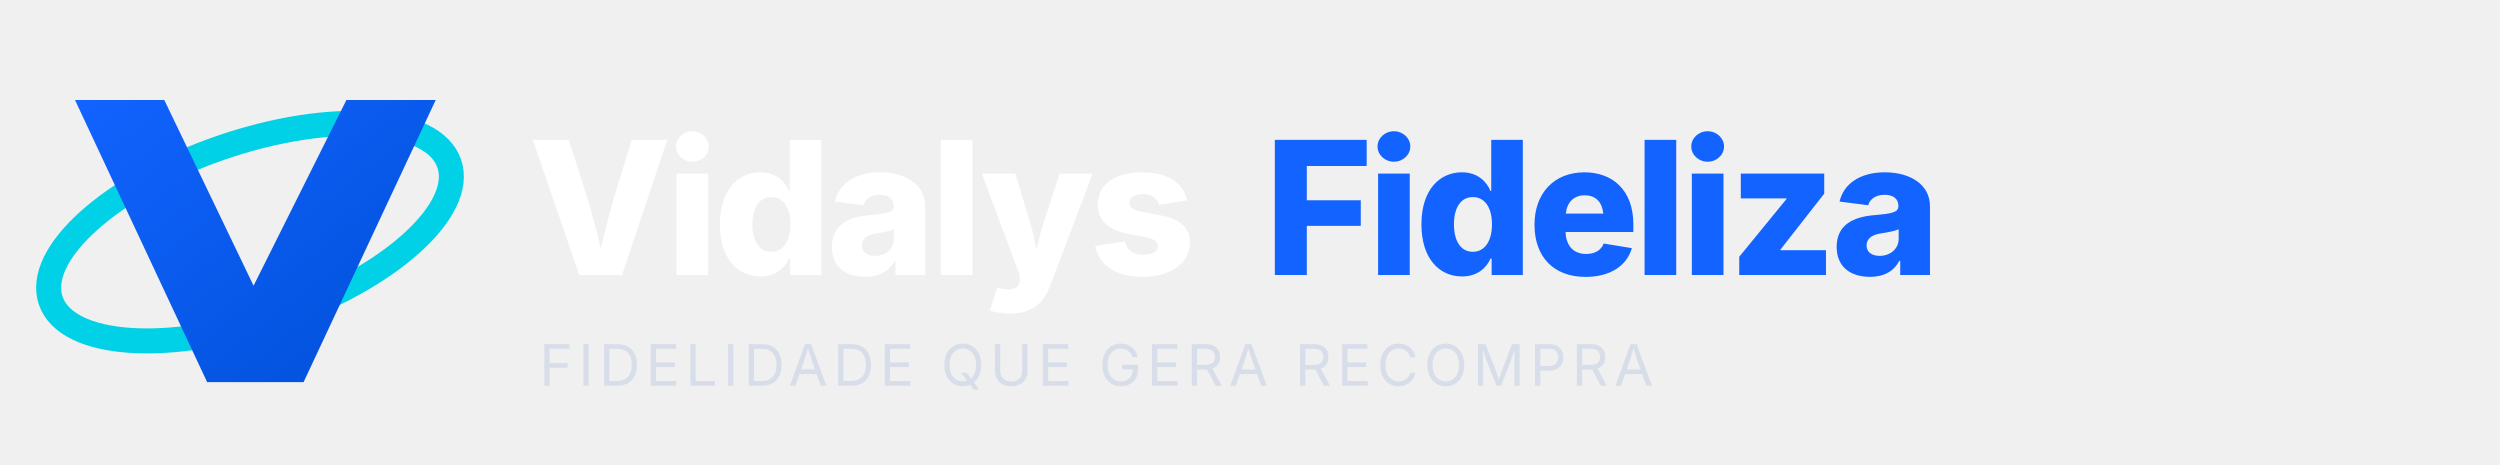
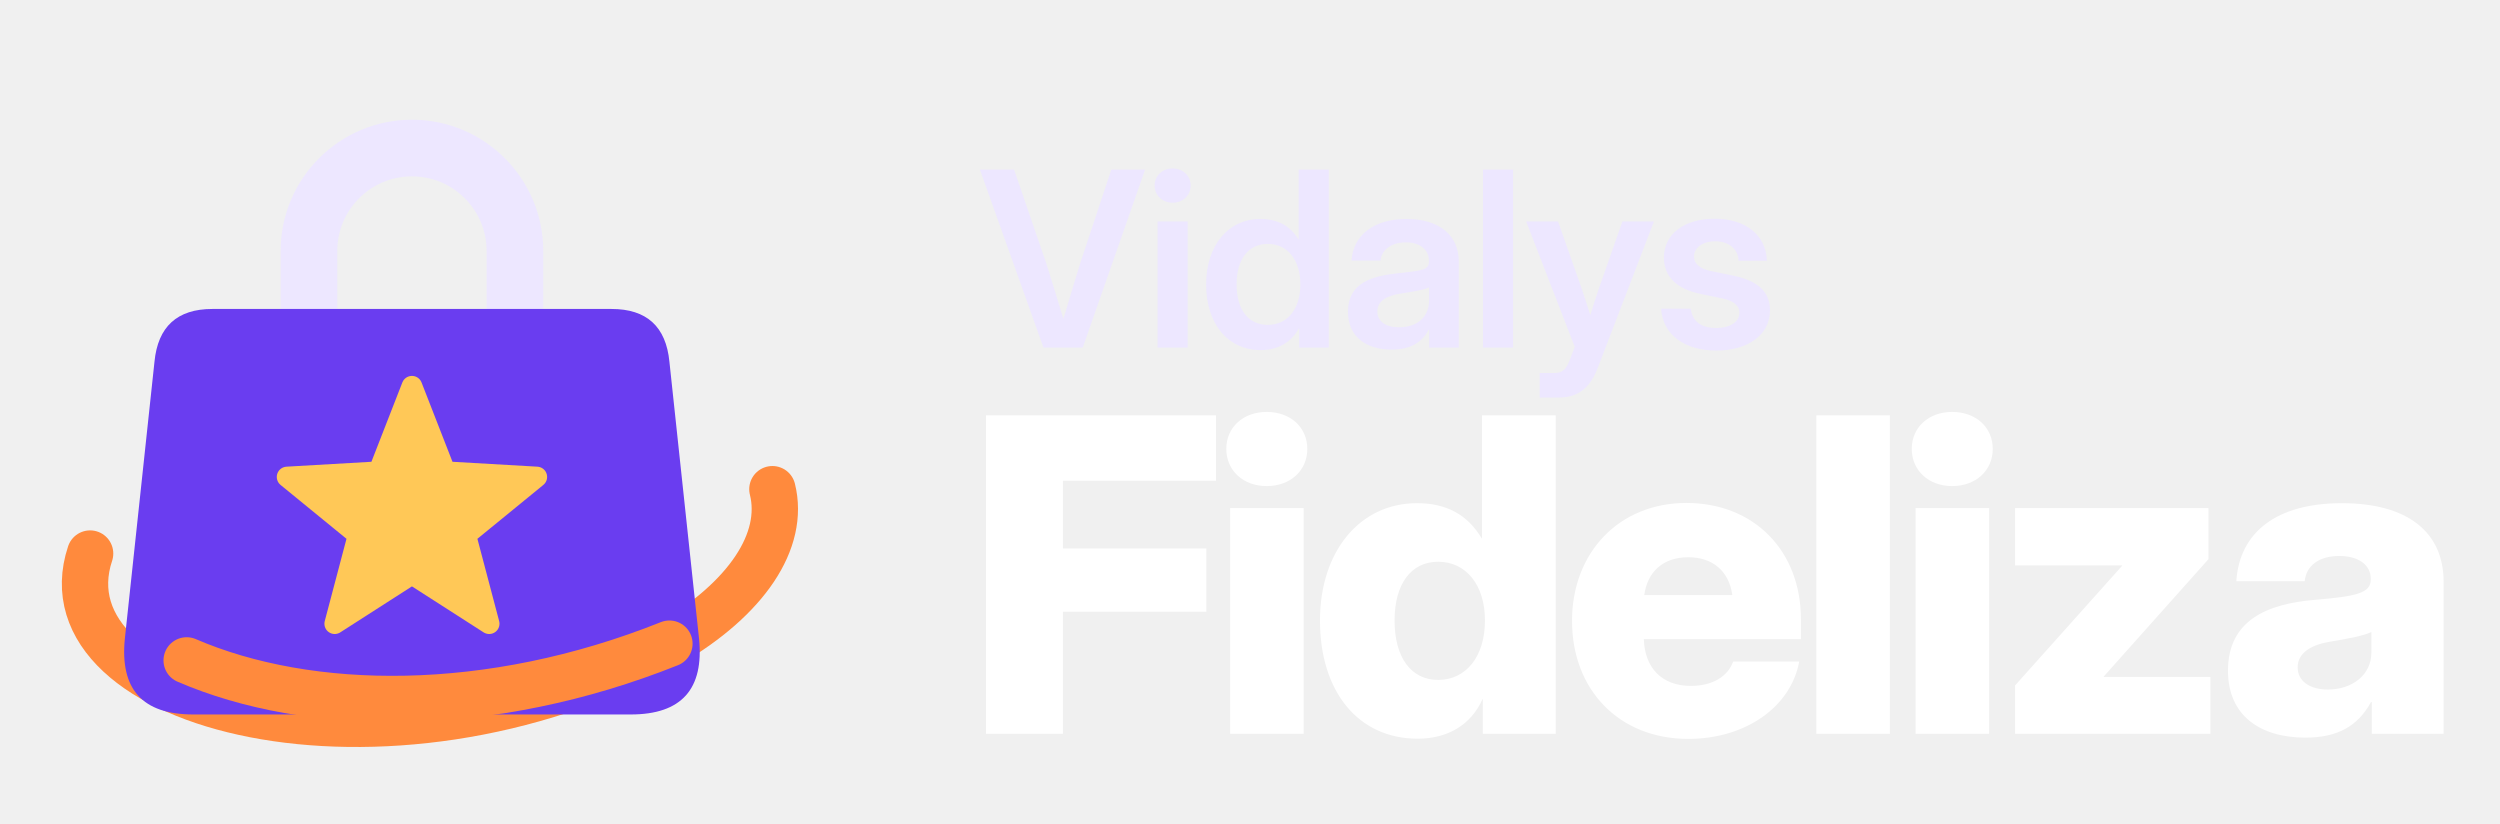
- <svg xmlns="http://www.w3.org/2000/svg" viewBox="0 0 700 130" width="700" height="130" role="img" aria-labelledby="t d">
-   <defs>
-     <linearGradient id="blue" x1="0" y1="0" x2="1" y2="1">
-       <stop stop-color="#1263FF" />
-       <stop offset="1" stop-color="#0050D8" />
-     </linearGradient>
-   </defs>
-   <g transform="translate(8 4)">
-     <ellipse cx="62" cy="61" rx="59" ry="25" transform="rotate(-19 62 61)" fill="none" stroke="#00D1E6" stroke-width="7" stroke-linecap="round" />
-     <path d="M13 24L38 24 63 76 89 24 114 24 77 103 50 103Z" fill="url(#blue)" />
+ <svg xmlns="http://www.w3.org/2000/svg" viewBox="0 0 194.2 64" role="img" aria-label="Vidalys Fideliza">
+   <g>
+     <path d="M7 43 C 3 55, 30 62, 52 50 C 58 46.5, 61 42, 60 38" fill="none" stroke="#FF8A3D" stroke-width="3.6" stroke-linecap="round" />
+     <path d="M24 25 V19.5 a8 8 0 0 1 16 0 V25" fill="none" stroke="#EDE7FF" stroke-width="4.4" stroke-linecap="round" />
+     <path d="M16.5 24 H47.5 Q51.6 24 52 28.1 L54.3 49.6 Q54.9 55.5 49 55.5 H15 Q9.1 55.5 9.7 49.6 L12 28.1 Q12.4 24 16.5 24 Z" fill="#6A3DF0" />
+     <path d="M32.00,30.00 L34.59,36.64 L41.70,37.05 L36.18,41.56 L38.00,48.45 L32.00,44.60 L26.00,48.45 L27.82,41.56 L22.30,37.05 L29.41,36.64 Z" fill="#FFC857" stroke="#FFC857" stroke-width="1.6" stroke-linejoin="round" />
+     <path d="M14.5 51.3 C 24 55.4, 38 55.6, 52 50" fill="none" stroke="#FF8A3D" stroke-width="3.6" stroke-linecap="round" />
  </g>
-   <text x="148" y="77" font-size="52" font-weight="780" fill="#FFFFFF" font-family="Manrope,Inter,Arial,sans-serif" letter-spacing="-1.5">Vidalys</text>
-   <text x="354" y="77" font-size="52" font-weight="780" fill="#1263FF" font-family="Manrope,Inter,Arial,sans-serif" letter-spacing="-1.5">Fideliza</text>
-   <text x="151" y="108" font-size="16" letter-spacing="1.5" fill="#D8DEE9" font-family="Inter,Arial,sans-serif">FIDELIDADE QUE GERA RECOMPRA</text>
+   <path d="M81.056 27.0H84.108L88.951 13.177H86.326L83.914 20.441C83.552 21.61 83.125 23.02 82.605 24.773C82.077 23.02 81.641 21.61 81.27 20.441L78.774 13.177H76.121ZM89.921 27.0H92.259V17.203H89.921ZM91.09 15.747C91.888 15.747 92.491 15.171 92.491 14.411C92.491 13.659 91.888 13.084 91.09 13.084C90.292 13.084 89.689 13.659 89.689 14.411C89.689 15.171 90.292 15.747 91.09 15.747ZM97.932 27.195C99.212 27.195 100.288 26.638 100.901 25.506H100.919V27.0H103.22V13.177H100.882V18.595H100.864C100.233 17.519 99.184 17.008 97.913 17.008C95.399 17.008 93.692 19.077 93.692 22.092C93.692 25.145 95.371 27.195 97.932 27.195ZM98.479 25.237C97.032 25.237 96.058 24.124 96.058 22.092C96.058 20.07 97.032 18.947 98.479 18.947C100.01 18.947 101.012 20.19 101.012 22.092C101.012 24.003 100.01 25.237 98.479 25.237ZM108.096 27.158C109.691 27.158 110.517 26.49 110.981 25.618H111.018V27.0H113.319V20.32C113.319 18.279 111.806 17.008 109.255 17.008C106.695 17.008 105.099 18.298 104.988 20.246H107.242C107.307 19.42 108.068 18.827 109.209 18.827C110.331 18.827 110.999 19.42 110.999 20.255V20.33C110.999 20.998 110.378 21.025 108.559 21.229C106.537 21.443 104.709 21.99 104.709 24.217C104.709 26.174 106.147 27.158 108.096 27.158ZM108.671 25.423C107.65 25.423 106.992 24.968 106.992 24.198C106.992 23.308 107.845 22.946 108.847 22.797C109.812 22.649 110.721 22.5 111.009 22.315V23.373C111.009 24.514 110.201 25.423 108.671 25.423ZM117.535 13.177H115.198V27.0H117.535ZM119.6 30.878H121.131C122.55 30.878 123.515 30.145 124.099 28.614L128.478 17.203H126.029L124.238 22.306C123.988 23.029 123.756 23.753 123.533 24.477C123.311 23.753 123.07 23.029 122.828 22.306L121.029 17.203H118.551L122.327 26.944L121.966 27.891C121.687 28.661 121.39 28.976 120.759 28.976H119.6ZM133.335 27.232C135.756 27.232 137.491 26.026 137.491 24.115C137.491 22.677 136.591 21.823 134.652 21.415L132.89 21.053C132.073 20.877 131.591 20.515 131.591 19.931C131.591 19.263 132.222 18.743 133.252 18.743C134.318 18.743 135.033 19.383 135.051 20.255H137.25C137.194 18.242 135.571 16.99 133.196 16.99C130.802 16.99 129.253 18.205 129.253 20.005C129.253 21.489 130.236 22.445 132.11 22.834L133.78 23.178C134.606 23.354 135.116 23.697 135.116 24.291C135.116 24.987 134.43 25.479 133.298 25.479C132.129 25.479 131.443 24.931 131.34 23.976H129.03C129.179 26.082 130.951 27.232 133.335 27.232Z" fill="#EDE7FF" />
+   <path d="M76.594 57.0H82.57V47.521H93.71V42.606H82.57V37.344H94.457V32.264H76.594ZM95.558 57.0H101.269V39.469H95.558ZM98.397 37.759C100.24 37.759 101.551 36.547 101.551 34.87C101.551 33.193 100.24 31.998 98.397 31.998C96.571 31.998 95.259 33.193 95.259 34.87C95.259 36.547 96.571 37.759 98.397 37.759ZM110.123 57.382C112.431 57.382 114.257 56.336 115.17 54.294H115.186V57.0H120.848V32.264H115.12V41.826H115.103C113.991 39.967 112.348 39.087 110.073 39.087C105.624 39.087 102.536 42.839 102.536 48.201C102.536 53.746 105.524 57.382 110.123 57.382ZM111.717 52.816C109.625 52.816 108.33 51.09 108.33 48.201C108.33 45.346 109.625 43.636 111.717 43.636C113.875 43.636 115.352 45.429 115.352 48.201C115.352 51.007 113.875 52.816 111.717 52.816ZM131.146 57.398C135.578 57.398 139.115 54.925 139.762 51.389H134.632C134.217 52.551 133.022 53.281 131.345 53.281C129.087 53.281 127.759 51.87 127.693 49.646H139.895V48.102C139.895 42.789 136.259 39.07 130.996 39.07C125.8 39.07 122.115 42.889 122.115 48.234C122.115 53.58 125.767 57.398 131.146 57.398ZM127.726 46.226C127.975 44.383 129.22 43.287 131.146 43.287C133.055 43.287 134.317 44.383 134.566 46.226ZM146.806 32.264H141.095V57.0H146.806ZM148.804 57.0H154.515V39.469H148.804ZM151.643 37.759C153.486 37.759 154.797 36.547 154.797 34.87C154.797 33.193 153.486 31.998 151.643 31.998C149.817 31.998 148.505 33.193 148.505 34.87C148.505 36.547 149.817 37.759 151.643 37.759ZM156.529 57.0H171.703V52.584H163.419V52.551L171.553 43.437V39.469H156.529V43.918H164.846V43.951L156.529 53.248ZM179.079 57.299C181.553 57.299 183.13 56.436 184.176 54.543H184.242V57.0H189.82V45.196C189.82 41.328 187.015 39.087 181.918 39.087C176.838 39.087 173.966 41.345 173.717 45.146H179.029C179.146 43.951 180.125 43.188 181.719 43.188C183.23 43.188 184.159 43.901 184.159 44.947V45.03C184.159 46.076 183.014 46.325 179.876 46.591C176.141 46.89 173.069 48.168 173.069 52.103C173.069 55.589 175.576 57.299 179.079 57.299ZM180.822 53.563C179.428 53.563 178.482 52.916 178.482 51.837C178.482 50.691 179.577 50.061 181.105 49.828C182.516 49.596 183.595 49.38 184.209 49.098V50.691C184.209 52.418 182.732 53.563 180.822 53.563Z" fill="#FFFFFF" />
</svg>
